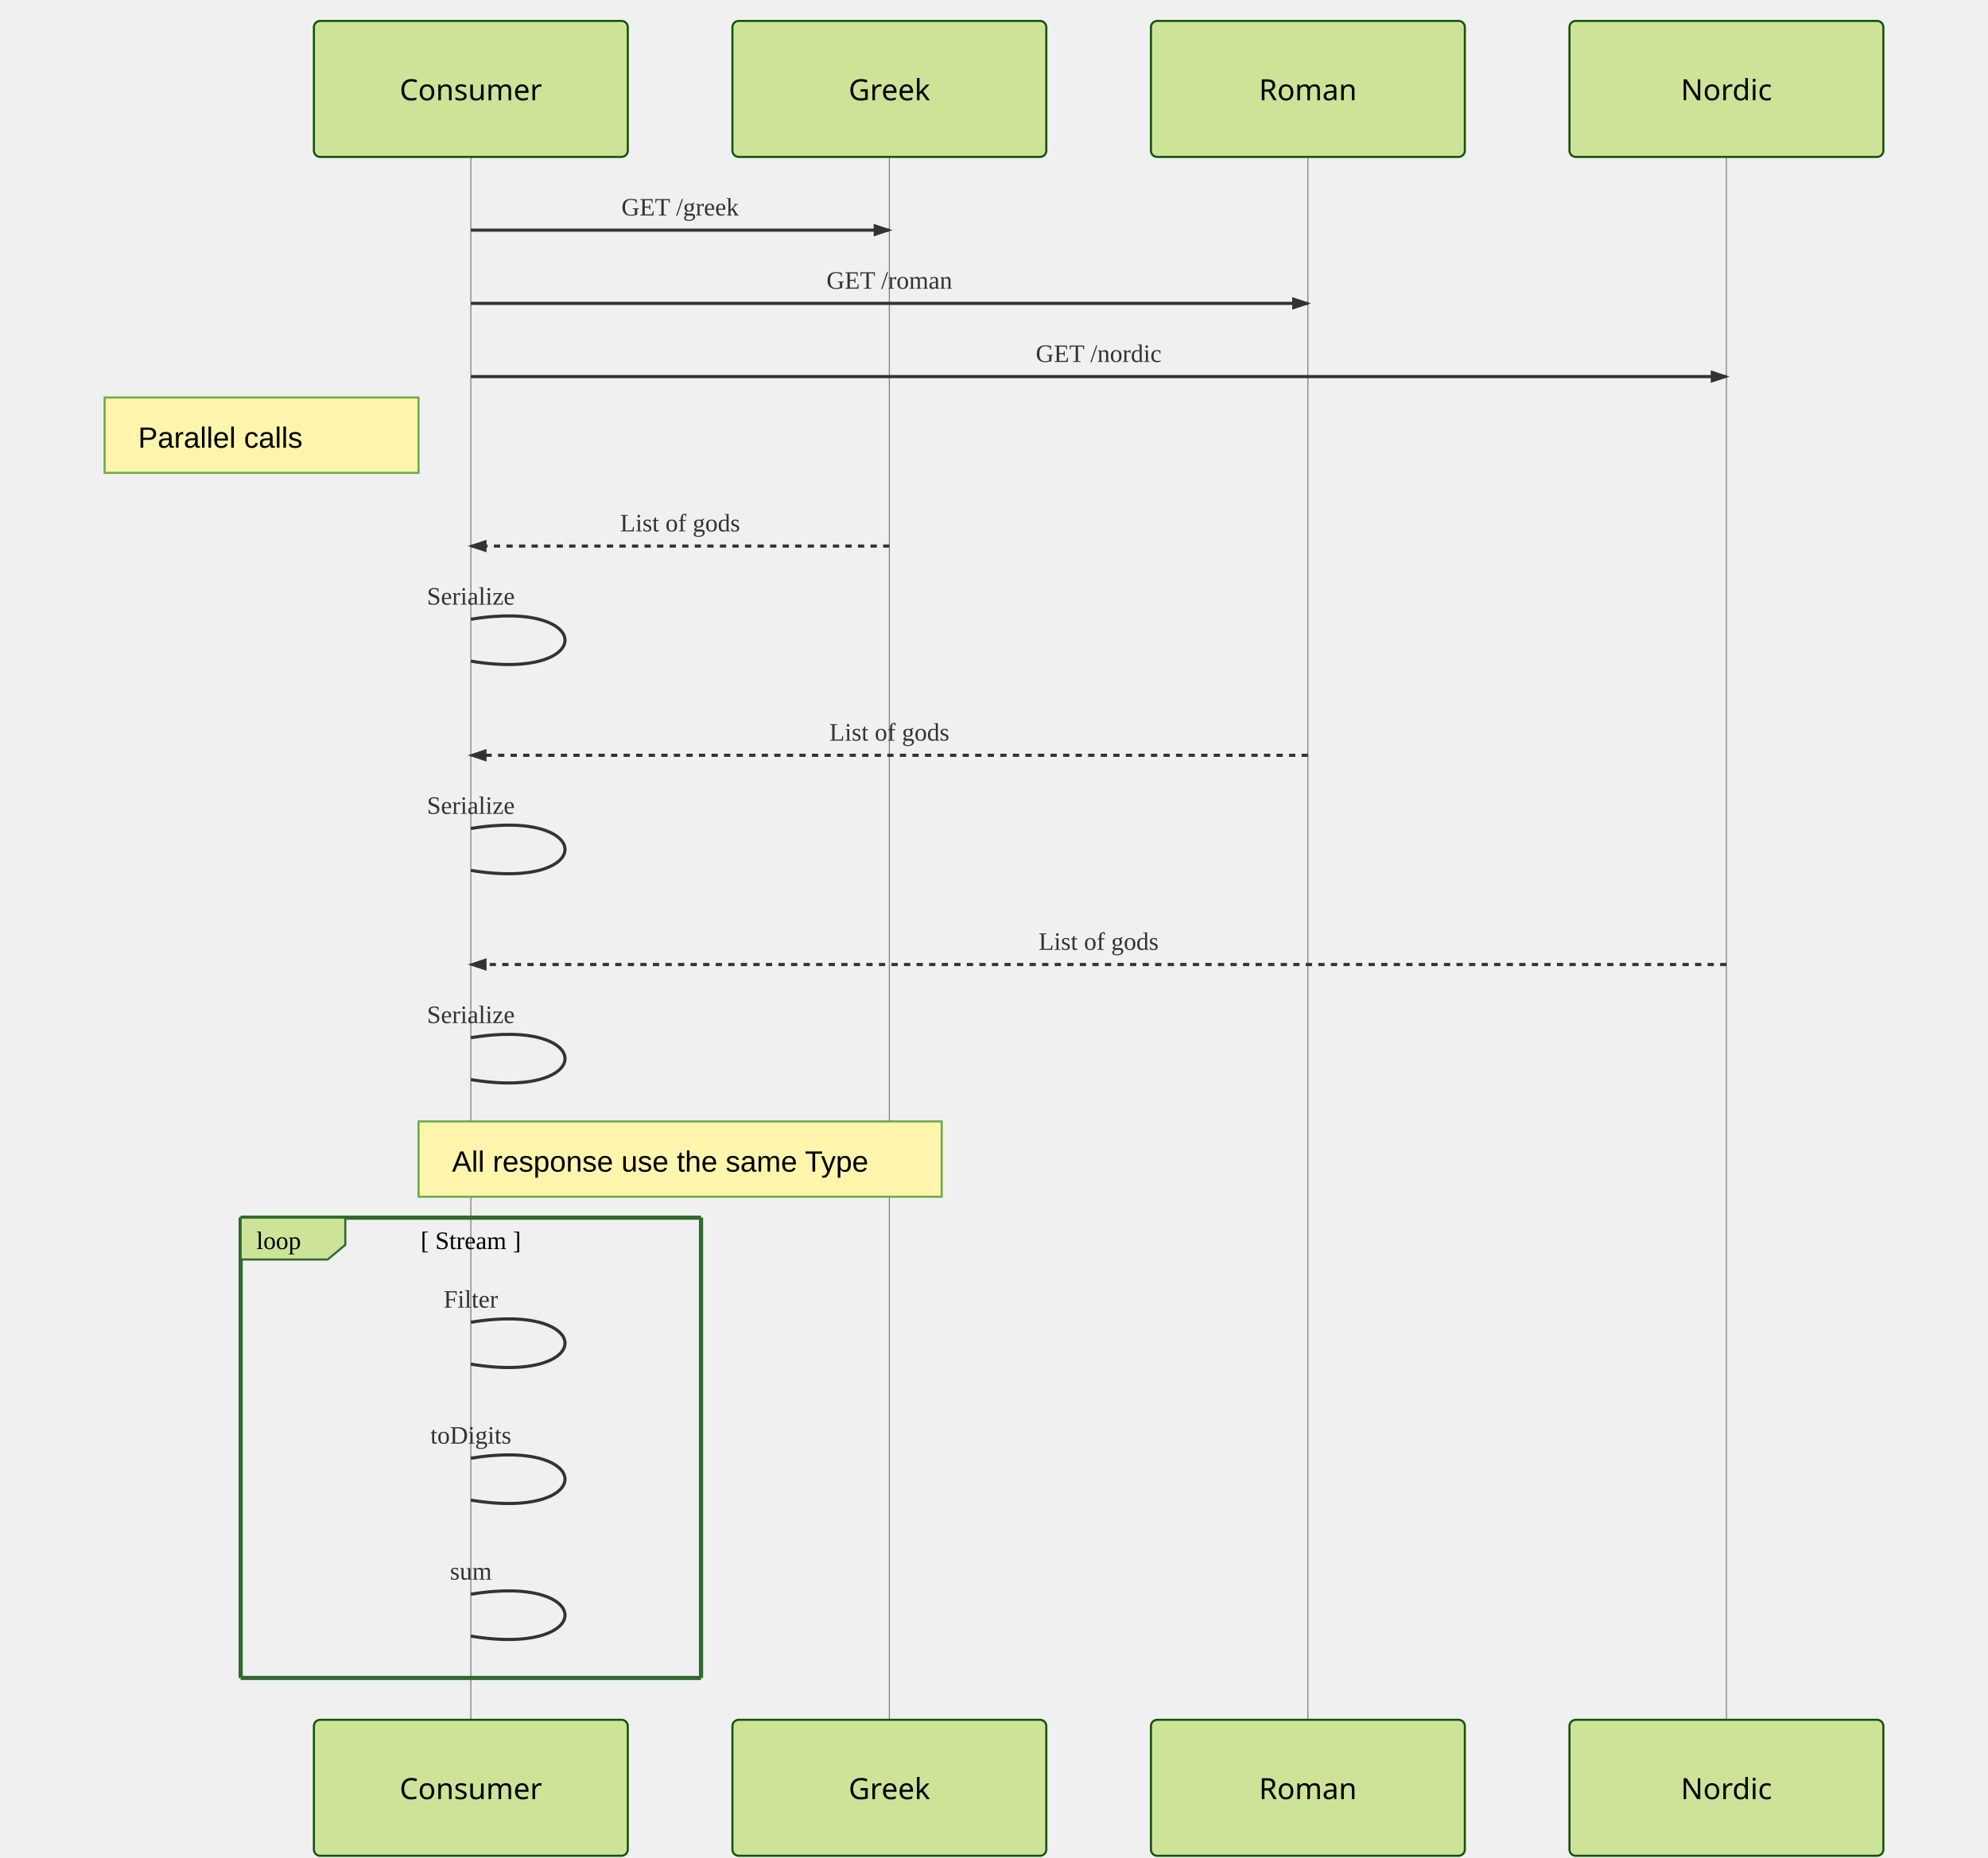
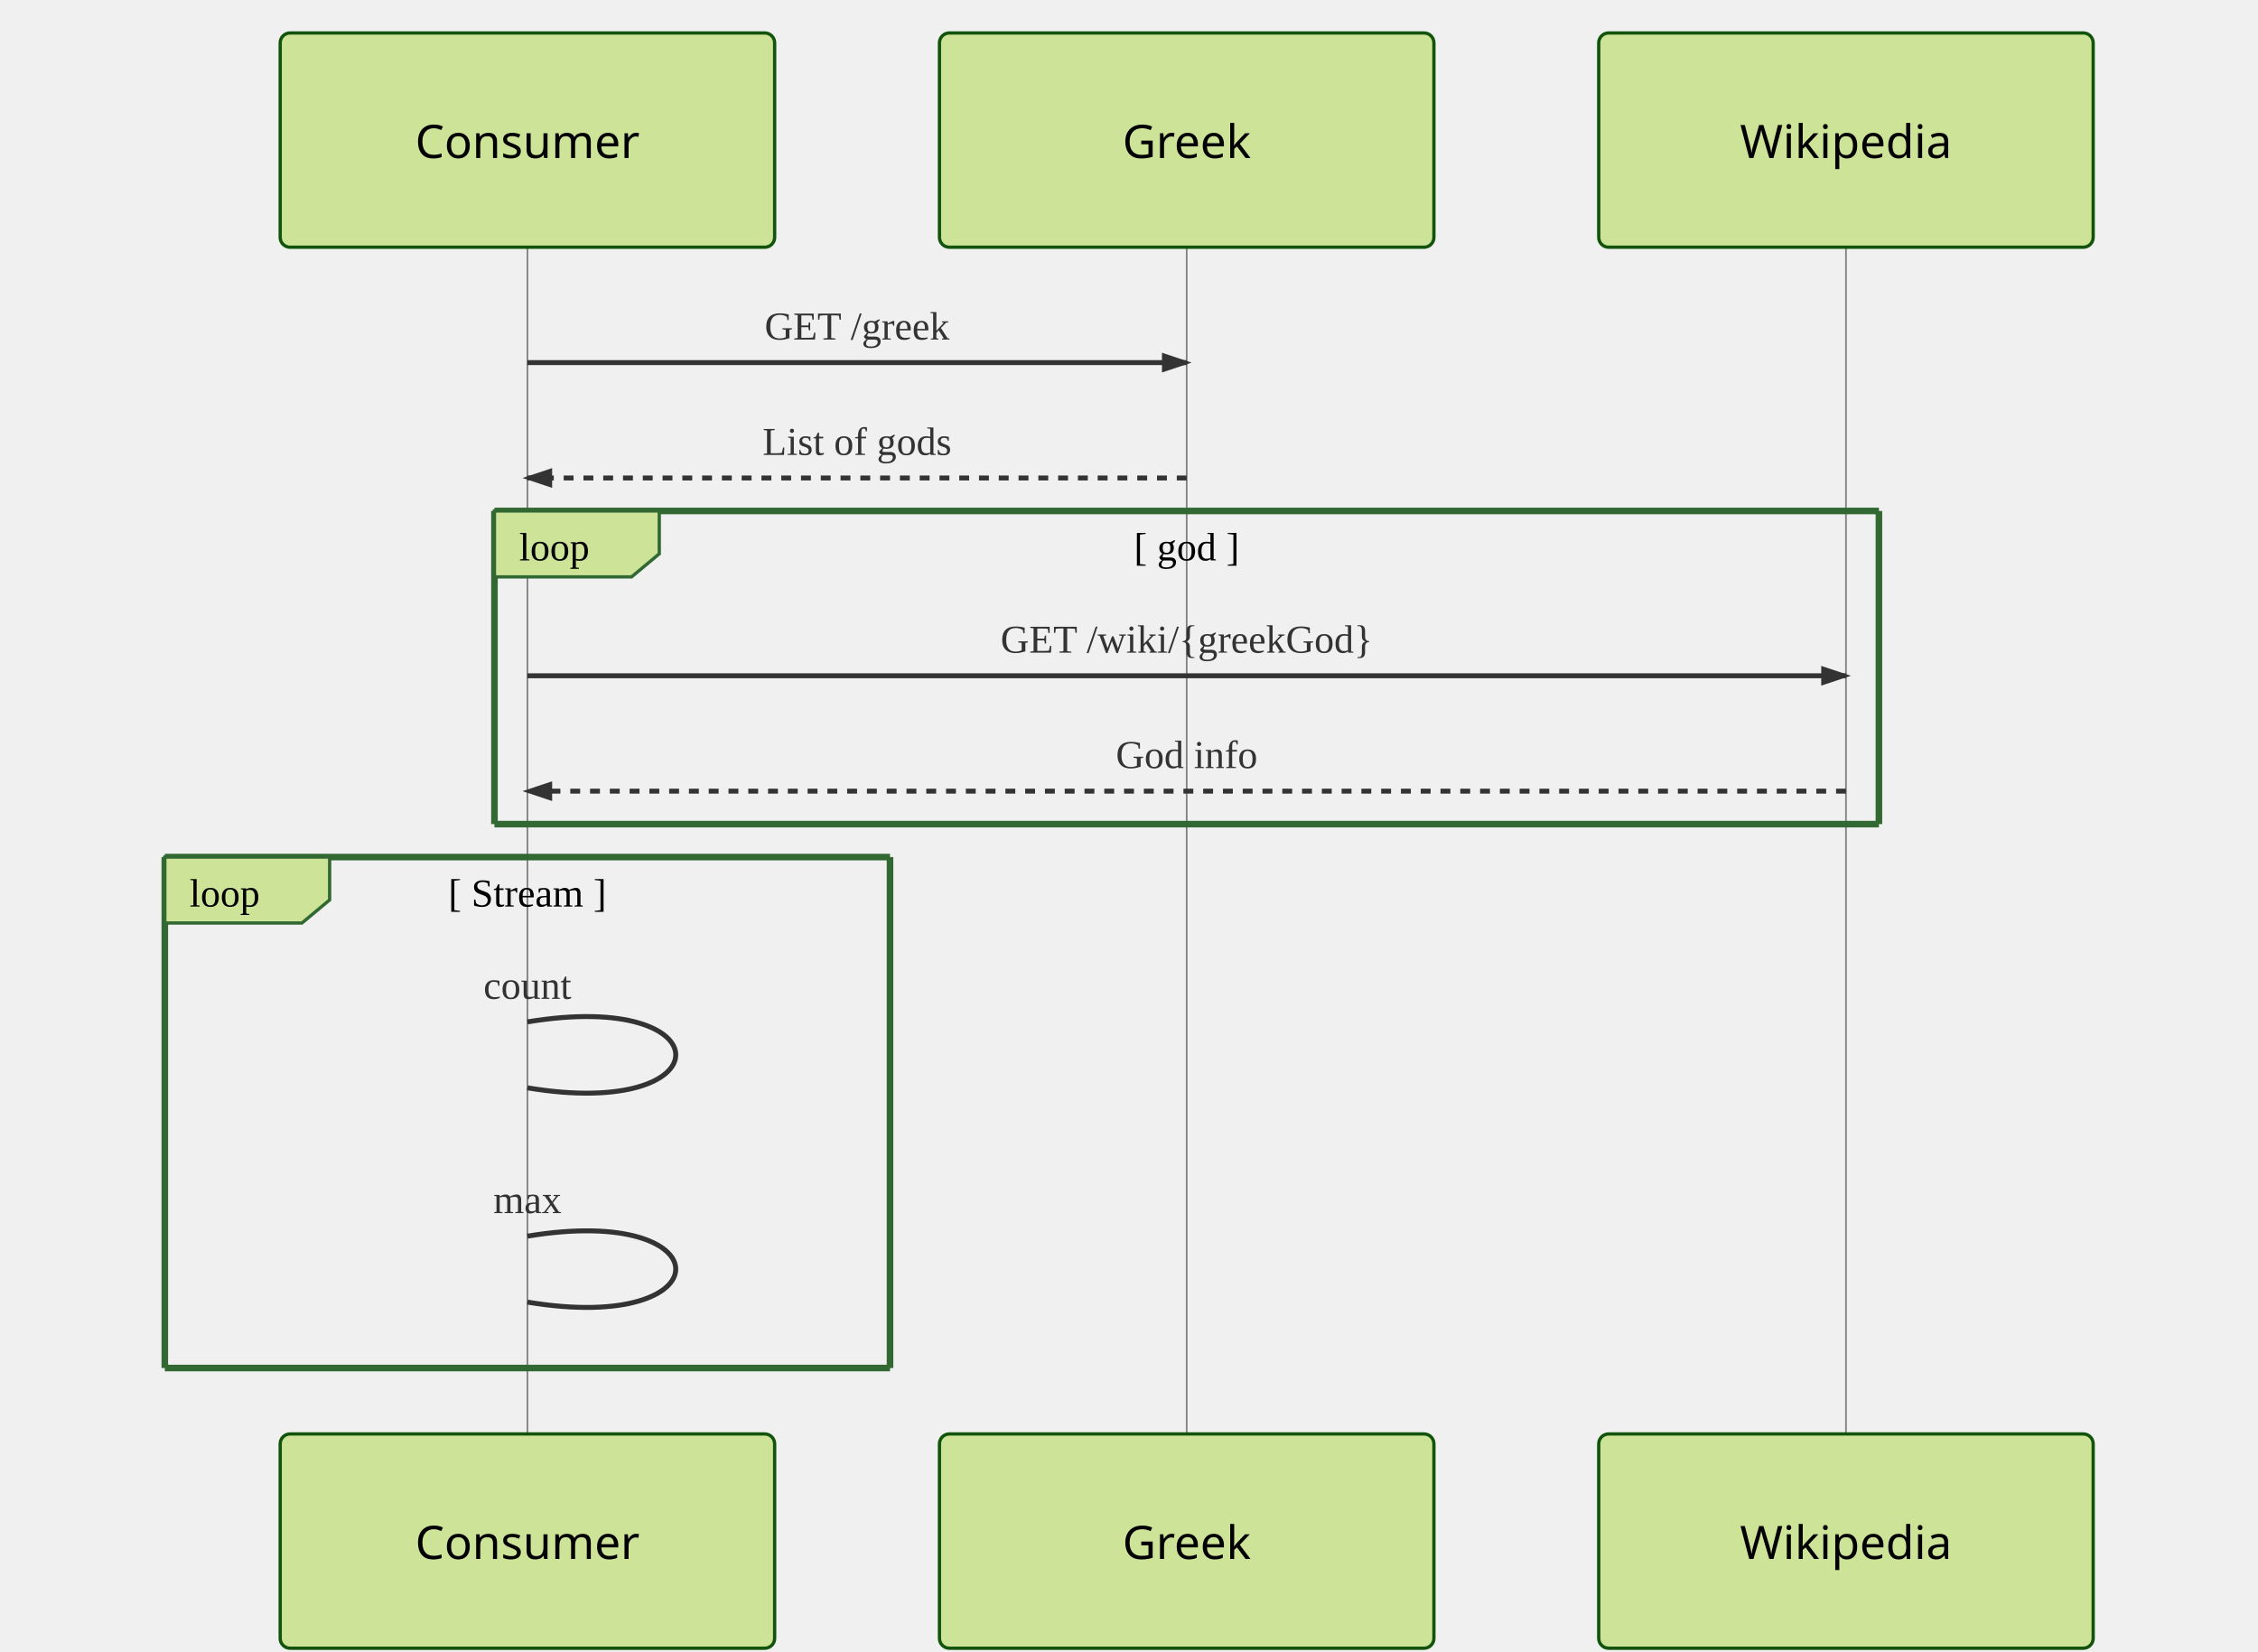
- <svg xmlns="http://www.w3.org/2000/svg" id="mermaid-1567573276137" width="100%" height="100%" style="max-width:950px;" viewBox="-150 -10 950 888">
+ <svg xmlns="http://www.w3.org/2000/svg" id="mermaid-1567575065532" width="100%" height="100%" style="max-width:685px;" viewBox="-85 -10 685 501">
  <style>


- #mermaid-1567573276137 .label {
+ #mermaid-1567575065532 .label {
  font-family: 'trebuchet ms', verdana, arial;
  color: #333; }

- #mermaid-1567573276137 .label text {
-   fill: #333; }
- 
- #mermaid-1567573276137 .node rect,
- #mermaid-1567573276137 .node circle,
- #mermaid-1567573276137 .node ellipse,
- #mermaid-1567573276137 .node polygon {
+ #mermaid-1567575065532 .label text {
+   fill: #333; }
+ 
+ #mermaid-1567575065532 .node rect,
+ #mermaid-1567575065532 .node circle,
+ #mermaid-1567575065532 .node ellipse,
+ #mermaid-1567575065532 .node polygon {
  fill: #cde498;
  stroke: #13540c;
  stroke-width: 1px; }

- #mermaid-1567573276137 .node.clickable {
+ #mermaid-1567575065532 .node.clickable {
  cursor: pointer; }

- #mermaid-1567573276137 .arrowheadPath {
+ #mermaid-1567575065532 .arrowheadPath {
  fill: green; }

- #mermaid-1567573276137 .edgePath .path {
+ #mermaid-1567575065532 .edgePath .path {
  stroke: green;
  stroke-width: 1.5px; }

- #mermaid-1567573276137 .edgeLabel {
+ #mermaid-1567575065532 .edgeLabel {
  background-color: #e8e8e8; }

- #mermaid-1567573276137 .cluster rect {
+ #mermaid-1567575065532 .cluster rect {
  fill: #cdffb2;
  stroke: #6eaa49;
  stroke-width: 1px; }

- #mermaid-1567573276137 .cluster text {
-   fill: #333; }
- 
- #mermaid-1567573276137 div.mermaidTooltip {
+ #mermaid-1567575065532 .cluster text {
+   fill: #333; }
+ 
+ #mermaid-1567575065532 div.mermaidTooltip {
  position: absolute;
  text-align: center;
  max-width: 200px;
  padding: 2px;
  font-family: 'trebuchet ms', verdana, arial;
  font-size: 12px;
  background: #cdffb2;
  border: 1px solid #6eaa49;
  border-radius: 2px;
  pointer-events: none;
  z-index: 100; }

- #mermaid-1567573276137 .actor {
+ #mermaid-1567575065532 .actor {
  stroke: #13540c;
  fill: #cde498; }

- #mermaid-1567573276137 text.actor {
+ #mermaid-1567575065532 text.actor {
  fill: black;
  stroke: none; }

- #mermaid-1567573276137 .actor-line {
+ #mermaid-1567575065532 .actor-line {
  stroke: grey; }

- #mermaid-1567573276137 .messageLine0 {
+ #mermaid-1567575065532 .messageLine0 {
  stroke-width: 1.5;
  stroke-dasharray: '2 2';
  stroke: #333; }

- #mermaid-1567573276137 .messageLine1 {
+ #mermaid-1567575065532 .messageLine1 {
  stroke-width: 1.5;
  stroke-dasharray: '2 2';
  stroke: #333; }

- #mermaid-1567573276137 #arrowhead {
-   fill: #333; }
- 
- #mermaid-1567573276137 .sequenceNumber {
+ #mermaid-1567575065532 #arrowhead {
+   fill: #333; }
+ 
+ #mermaid-1567575065532 .sequenceNumber {
  fill: white; }

- #mermaid-1567573276137 #sequencenumber {
-   fill: #333; }
- 
- #mermaid-1567573276137 #crosshead path {
+ #mermaid-1567575065532 #sequencenumber {
+   fill: #333; }
+ 
+ #mermaid-1567575065532 #crosshead path {
  fill: #333 !important;
  stroke: #333 !important; }

- #mermaid-1567573276137 .messageText {
+ #mermaid-1567575065532 .messageText {
  fill: #333;
  stroke: none; }

- #mermaid-1567573276137 .labelBox {
+ #mermaid-1567575065532 .labelBox {
  stroke: #326932;
  fill: #cde498; }

- #mermaid-1567573276137 .labelText {
+ #mermaid-1567575065532 .labelText {
  fill: black;
  stroke: none; }

- #mermaid-1567573276137 .loopText {
+ #mermaid-1567575065532 .loopText {
  fill: black;
  stroke: none; }

- #mermaid-1567573276137 .loopLine {
+ #mermaid-1567575065532 .loopLine {
  stroke-width: 2;
  stroke-dasharray: '2 2';
  stroke: #326932; }

- #mermaid-1567573276137 .note {
+ #mermaid-1567575065532 .note {
  stroke: #6eaa49;
  fill: #fff5ad; }

- #mermaid-1567573276137 .noteText {
+ #mermaid-1567575065532 .noteText {
  fill: black;
  stroke: none;
  font-family: 'trebuchet ms', verdana, arial;
  font-size: 14px; }

- #mermaid-1567573276137 .activation0 {
+ #mermaid-1567575065532 .activation0 {
  fill: #f4f4f4;
  stroke: #666; }

- #mermaid-1567573276137 .activation1 {
+ #mermaid-1567575065532 .activation1 {
  fill: #f4f4f4;
  stroke: #666; }

- #mermaid-1567573276137 .activation2 {
+ #mermaid-1567575065532 .activation2 {
  fill: #f4f4f4;
  stroke: #666; }


- #mermaid-1567573276137 .section {
+ #mermaid-1567575065532 .section {
  stroke: none;
  opacity: 0.2; }

- #mermaid-1567573276137 .section0 {
+ #mermaid-1567575065532 .section0 {
  fill: #6eaa49; }

- #mermaid-1567573276137 .section2 {
+ #mermaid-1567575065532 .section2 {
  fill: #6eaa49; }

- #mermaid-1567573276137 .section1,
- #mermaid-1567573276137 .section3 {
+ #mermaid-1567575065532 .section1,
+ #mermaid-1567575065532 .section3 {
  fill: white;
  opacity: 0.2; }

- #mermaid-1567573276137 .sectionTitle0 {
-   fill: #333; }
- 
- #mermaid-1567573276137 .sectionTitle1 {
-   fill: #333; }
- 
- #mermaid-1567573276137 .sectionTitle2 {
-   fill: #333; }
- 
- #mermaid-1567573276137 .sectionTitle3 {
-   fill: #333; }
- 
- #mermaid-1567573276137 .sectionTitle {
+ #mermaid-1567575065532 .sectionTitle0 {
+   fill: #333; }
+ 
+ #mermaid-1567575065532 .sectionTitle1 {
+   fill: #333; }
+ 
+ #mermaid-1567575065532 .sectionTitle2 {
+   fill: #333; }
+ 
+ #mermaid-1567575065532 .sectionTitle3 {
+   fill: #333; }
+ 
+ #mermaid-1567575065532 .sectionTitle {
  text-anchor: start;
  font-size: 11px;
  text-height: 14px; }


- #mermaid-1567573276137 .grid .tick {
+ #mermaid-1567575065532 .grid .tick {
  stroke: lightgrey;
  opacity: 0.3;
  shape-rendering: crispEdges; }

- #mermaid-1567573276137 .grid path {
+ #mermaid-1567575065532 .grid path {
  stroke-width: 0; }


- #mermaid-1567573276137 .today {
+ #mermaid-1567575065532 .today {
  fill: none;
  stroke: red;
  stroke-width: 2px; }



- #mermaid-1567573276137 .task {
+ #mermaid-1567575065532 .task {
  stroke-width: 2; }

- #mermaid-1567573276137 .taskText {
+ #mermaid-1567575065532 .taskText {
  text-anchor: middle;
  font-size: 11px; }

- #mermaid-1567573276137 .taskTextOutsideRight {
+ #mermaid-1567575065532 .taskTextOutsideRight {
  fill: black;
  text-anchor: start;
  font-size: 11px; }

- #mermaid-1567573276137 .taskTextOutsideLeft {
+ #mermaid-1567575065532 .taskTextOutsideLeft {
  fill: black;
  text-anchor: end;
  font-size: 11px; }


- #mermaid-1567573276137 .task.clickable {
+ #mermaid-1567575065532 .task.clickable {
  cursor: pointer; }

- #mermaid-1567573276137 .taskText.clickable {
+ #mermaid-1567575065532 .taskText.clickable {
  cursor: pointer;
  fill: #003163 !important;
  font-weight: bold; }

- #mermaid-1567573276137 .taskTextOutsideLeft.clickable {
+ #mermaid-1567575065532 .taskTextOutsideLeft.clickable {
  cursor: pointer;
  fill: #003163 !important;
  font-weight: bold; }

- #mermaid-1567573276137 .taskTextOutsideRight.clickable {
+ #mermaid-1567575065532 .taskTextOutsideRight.clickable {
  cursor: pointer;
  fill: #003163 !important;
  font-weight: bold; }


- #mermaid-1567573276137 .taskText0,
- #mermaid-1567573276137 .taskText1,
- #mermaid-1567573276137 .taskText2,
- #mermaid-1567573276137 .taskText3 {
+ #mermaid-1567575065532 .taskText0,
+ #mermaid-1567575065532 .taskText1,
+ #mermaid-1567575065532 .taskText2,
+ #mermaid-1567575065532 .taskText3 {
  fill: white; }

- #mermaid-1567573276137 .task0,
- #mermaid-1567573276137 .task1,
- #mermaid-1567573276137 .task2,
- #mermaid-1567573276137 .task3 {
+ #mermaid-1567575065532 .task0,
+ #mermaid-1567575065532 .task1,
+ #mermaid-1567575065532 .task2,
+ #mermaid-1567575065532 .task3 {
  fill: #487e3a;
  stroke: #13540c; }

- #mermaid-1567573276137 .taskTextOutside0,
- #mermaid-1567573276137 .taskTextOutside2 {
+ #mermaid-1567575065532 .taskTextOutside0,
+ #mermaid-1567575065532 .taskTextOutside2 {
  fill: black; }

- #mermaid-1567573276137 .taskTextOutside1,
- #mermaid-1567573276137 .taskTextOutside3 {
+ #mermaid-1567575065532 .taskTextOutside1,
+ #mermaid-1567575065532 .taskTextOutside3 {
  fill: black; }


- #mermaid-1567573276137 .active0,
- #mermaid-1567573276137 .active1,
- #mermaid-1567573276137 .active2,
- #mermaid-1567573276137 .active3 {
+ #mermaid-1567575065532 .active0,
+ #mermaid-1567575065532 .active1,
+ #mermaid-1567575065532 .active2,
+ #mermaid-1567575065532 .active3 {
  fill: #cde498;
  stroke: #13540c; }

- #mermaid-1567573276137 .activeText0,
- #mermaid-1567573276137 .activeText1,
- #mermaid-1567573276137 .activeText2,
- #mermaid-1567573276137 .activeText3 {
+ #mermaid-1567575065532 .activeText0,
+ #mermaid-1567575065532 .activeText1,
+ #mermaid-1567575065532 .activeText2,
+ #mermaid-1567575065532 .activeText3 {
  fill: black !important; }


- #mermaid-1567573276137 .done0,
- #mermaid-1567573276137 .done1,
- #mermaid-1567573276137 .done2,
- #mermaid-1567573276137 .done3 {
+ #mermaid-1567575065532 .done0,
+ #mermaid-1567575065532 .done1,
+ #mermaid-1567575065532 .done2,
+ #mermaid-1567575065532 .done3 {
  stroke: grey;
  fill: lightgrey;
  stroke-width: 2; }

- #mermaid-1567573276137 .doneText0,
- #mermaid-1567573276137 .doneText1,
- #mermaid-1567573276137 .doneText2,
- #mermaid-1567573276137 .doneText3 {
+ #mermaid-1567575065532 .doneText0,
+ #mermaid-1567575065532 .doneText1,
+ #mermaid-1567575065532 .doneText2,
+ #mermaid-1567575065532 .doneText3 {
  fill: black !important; }


- #mermaid-1567573276137 .crit0,
- #mermaid-1567573276137 .crit1,
- #mermaid-1567573276137 .crit2,
- #mermaid-1567573276137 .crit3 {
+ #mermaid-1567575065532 .crit0,
+ #mermaid-1567575065532 .crit1,
+ #mermaid-1567575065532 .crit2,
+ #mermaid-1567575065532 .crit3 {
  stroke: #ff8888;
  fill: red;
  stroke-width: 2; }

- #mermaid-1567573276137 .activeCrit0,
- #mermaid-1567573276137 .activeCrit1,
- #mermaid-1567573276137 .activeCrit2,
- #mermaid-1567573276137 .activeCrit3 {
+ #mermaid-1567575065532 .activeCrit0,
+ #mermaid-1567575065532 .activeCrit1,
+ #mermaid-1567575065532 .activeCrit2,
+ #mermaid-1567575065532 .activeCrit3 {
  stroke: #ff8888;
  fill: #cde498;
  stroke-width: 2; }

- #mermaid-1567573276137 .doneCrit0,
- #mermaid-1567573276137 .doneCrit1,
- #mermaid-1567573276137 .doneCrit2,
- #mermaid-1567573276137 .doneCrit3 {
+ #mermaid-1567575065532 .doneCrit0,
+ #mermaid-1567575065532 .doneCrit1,
+ #mermaid-1567575065532 .doneCrit2,
+ #mermaid-1567575065532 .doneCrit3 {
  stroke: #ff8888;
  fill: lightgrey;
  stroke-width: 2;
  cursor: pointer;
  shape-rendering: crispEdges; }

- #mermaid-1567573276137 .milestone {
+ #mermaid-1567575065532 .milestone {
  transform: rotate(45deg) scale(0.8, 0.8); }

- #mermaid-1567573276137 .milestoneText {
+ #mermaid-1567575065532 .milestoneText {
  font-style: italic; }

- #mermaid-1567573276137 .doneCritText0,
- #mermaid-1567573276137 .doneCritText1,
- #mermaid-1567573276137 .doneCritText2,
- #mermaid-1567573276137 .doneCritText3 {
+ #mermaid-1567575065532 .doneCritText0,
+ #mermaid-1567575065532 .doneCritText1,
+ #mermaid-1567575065532 .doneCritText2,
+ #mermaid-1567575065532 .doneCritText3 {
  fill: black !important; }

- #mermaid-1567573276137 .activeCritText0,
- #mermaid-1567573276137 .activeCritText1,
- #mermaid-1567573276137 .activeCritText2,
- #mermaid-1567573276137 .activeCritText3 {
+ #mermaid-1567575065532 .activeCritText0,
+ #mermaid-1567575065532 .activeCritText1,
+ #mermaid-1567575065532 .activeCritText2,
+ #mermaid-1567575065532 .activeCritText3 {
  fill: black !important; }

- #mermaid-1567573276137 .titleText {
+ #mermaid-1567575065532 .titleText {
  text-anchor: middle;
  font-size: 18px;
  fill: black; }

- #mermaid-1567573276137 g.classGroup text {
+ #mermaid-1567575065532 g.classGroup text {
  fill: #13540c;
  stroke: none;
  font-family: 'trebuchet ms', verdana, arial;
  font-size: 10px; }

- #mermaid-1567573276137 g.classGroup rect {
+ #mermaid-1567575065532 g.classGroup rect {
  fill: #cde498;
  stroke: #13540c; }

- #mermaid-1567573276137 g.classGroup line {
-   stroke: #13540c;
-   stroke-width: 1; }
- 
- #mermaid-1567573276137 .classLabel .box {
+ #mermaid-1567575065532 g.classGroup line {
+   stroke: #13540c;
+   stroke-width: 1; }
+ 
+ #mermaid-1567575065532 .classLabel .box {
  stroke: none;
  stroke-width: 0;
  fill: #cde498;
  opacity: 0.5; }

- #mermaid-1567573276137 .classLabel .label {
+ #mermaid-1567575065532 .classLabel .label {
  fill: #13540c;
  font-size: 10px; }

- #mermaid-1567573276137 .relation {
+ #mermaid-1567575065532 .relation {
  stroke: #13540c;
  stroke-width: 1;
  fill: none; }

- #mermaid-1567573276137 #compositionStart {
-   fill: #13540c;
-   stroke: #13540c;
-   stroke-width: 1; }
- 
- #mermaid-1567573276137 #compositionEnd {
-   fill: #13540c;
-   stroke: #13540c;
-   stroke-width: 1; }
- 
- #mermaid-1567573276137 #aggregationStart {
-   fill: #cde498;
-   stroke: #13540c;
-   stroke-width: 1; }
- 
- #mermaid-1567573276137 #aggregationEnd {
-   fill: #cde498;
-   stroke: #13540c;
-   stroke-width: 1; }
- 
- #mermaid-1567573276137 #dependencyStart {
-   fill: #13540c;
-   stroke: #13540c;
-   stroke-width: 1; }
- 
- #mermaid-1567573276137 #dependencyEnd {
-   fill: #13540c;
-   stroke: #13540c;
-   stroke-width: 1; }
- 
- #mermaid-1567573276137 #extensionStart {
-   fill: #13540c;
-   stroke: #13540c;
-   stroke-width: 1; }
- 
- #mermaid-1567573276137 #extensionEnd {
-   fill: #13540c;
-   stroke: #13540c;
-   stroke-width: 1; }
- 
- #mermaid-1567573276137 .commit-id,
- #mermaid-1567573276137 .commit-msg,
- #mermaid-1567573276137 .branch-label {
+ #mermaid-1567575065532 #compositionStart {
+   fill: #13540c;
+   stroke: #13540c;
+   stroke-width: 1; }
+ 
+ #mermaid-1567575065532 #compositionEnd {
+   fill: #13540c;
+   stroke: #13540c;
+   stroke-width: 1; }
+ 
+ #mermaid-1567575065532 #aggregationStart {
+   fill: #cde498;
+   stroke: #13540c;
+   stroke-width: 1; }
+ 
+ #mermaid-1567575065532 #aggregationEnd {
+   fill: #cde498;
+   stroke: #13540c;
+   stroke-width: 1; }
+ 
+ #mermaid-1567575065532 #dependencyStart {
+   fill: #13540c;
+   stroke: #13540c;
+   stroke-width: 1; }
+ 
+ #mermaid-1567575065532 #dependencyEnd {
+   fill: #13540c;
+   stroke: #13540c;
+   stroke-width: 1; }
+ 
+ #mermaid-1567575065532 #extensionStart {
+   fill: #13540c;
+   stroke: #13540c;
+   stroke-width: 1; }
+ 
+ #mermaid-1567575065532 #extensionEnd {
+   fill: #13540c;
+   stroke: #13540c;
+   stroke-width: 1; }
+ 
+ #mermaid-1567575065532 .commit-id,
+ #mermaid-1567575065532 .commit-msg,
+ #mermaid-1567575065532 .branch-label {
  fill: lightgrey;
  color: lightgrey; }
</style>
-   <style>#mermaid-1567573276137 {
+   <style>#mermaid-1567575065532 {
    color: rgba(0, 0, 0, 0.65);
    font: ;
  }</style>
  <g />
  <g>
-     <line id="actor2395" x1="75" y1="5" x2="75" y2="877" class="actor-line" stroke-width="0.5px" stroke="#999" />
+     <line id="actor2736" x1="75" y1="5" x2="75" y2="490" class="actor-line" stroke-width="0.5px" stroke="#999" />
    <rect x="0" y="0" fill="#eaeaea" stroke="#666" width="150" height="65" rx="3" ry="3" class="actor" />
    <text x="75" y="32.5" dominant-baseline="central" alignment-baseline="central" class="actor" style="text-anchor: middle; font-size: 14px; font-family: Open-Sans, sans-serif;">
      <tspan x="75" dy="0">Consumer</tspan>
    </text>
  </g>
  <g>
-     <line id="actor2396" x1="275" y1="5" x2="275" y2="877" class="actor-line" stroke-width="0.5px" stroke="#999" />
+     <line id="actor2737" x1="275" y1="5" x2="275" y2="490" class="actor-line" stroke-width="0.5px" stroke="#999" />
    <rect x="200" y="0" fill="#eaeaea" stroke="#666" width="150" height="65" rx="3" ry="3" class="actor" />
    <text x="275" y="32.5" dominant-baseline="central" alignment-baseline="central" class="actor" style="text-anchor: middle; font-size: 14px; font-family: Open-Sans, sans-serif;">
      <tspan x="275" dy="0">Greek</tspan>
    </text>
  </g>
  <g>
-     <line id="actor2397" x1="475" y1="5" x2="475" y2="877" class="actor-line" stroke-width="0.5px" stroke="#999" />
+     <line id="actor2738" x1="475" y1="5" x2="475" y2="490" class="actor-line" stroke-width="0.5px" stroke="#999" />
    <rect x="400" y="0" fill="#eaeaea" stroke="#666" width="150" height="65" rx="3" ry="3" class="actor" />
    <text x="475" y="32.5" dominant-baseline="central" alignment-baseline="central" class="actor" style="text-anchor: middle; font-size: 14px; font-family: Open-Sans, sans-serif;">
-       <tspan x="475" dy="0">Roman</tspan>
-     </text>
-   </g>
-   <g>
-     <line id="actor2398" x1="675" y1="5" x2="675" y2="877" class="actor-line" stroke-width="0.5px" stroke="#999" />
-     <rect x="600" y="0" fill="#eaeaea" stroke="#666" width="150" height="65" rx="3" ry="3" class="actor" />
-     <text x="675" y="32.5" dominant-baseline="central" alignment-baseline="central" class="actor" style="text-anchor: middle; font-size: 14px; font-family: Open-Sans, sans-serif;">
-       <tspan x="675" dy="0">Nordic</tspan>
+       <tspan x="475" dy="0">Wikipedia</tspan>
    </text>
  </g>
  <defs>
    <marker id="arrowhead" refX="5" refY="2" markerWidth="6" markerHeight="4" orient="auto">
      <path d="M 0,0 V 4 L6,2 Z" />
    </marker>
  </defs>
  <defs>
    <marker id="crosshead" markerWidth="15" markerHeight="8" orient="auto" refX="16" refY="4">
      <path fill="black" stroke="#000000" stroke-width="1px" d="M 9,2 V 6 L16,4 Z" style="stroke-dasharray: 0, 0;" />
      <path fill="none" stroke="#000000" stroke-width="1px" d="M 0,1 L 6,7 M 6,1 L 0,7" style="stroke-dasharray: 0, 0;" />
    </marker>
  </defs>
  <defs>
    <marker id="sequencenumber" refX="15" refY="15" markerWidth="60" markerHeight="40" orient="auto">
      <circle cx="15" cy="15" r="6" />
    </marker>
  </defs>
  <g>
    <text x="175" y="93" class="messageText" style="text-anchor: middle;">GET /greek</text>
    <line x1="75" y1="100" x2="275" y2="100" class="messageLine0" stroke-width="2" stroke="black" marker-end="url(#arrowhead)" style="fill: none;" />
  </g>
  <g>
-     <text x="275" y="128" class="messageText" style="text-anchor: middle;">GET /roman</text>
-     <line x1="75" y1="135" x2="475" y2="135" class="messageLine0" stroke-width="2" stroke="black" marker-end="url(#arrowhead)" style="fill: none;" />
-   </g>
-   <g>
-     <text x="375" y="163" class="messageText" style="text-anchor: middle;">GET /nordic</text>
-     <line x1="75" y1="170" x2="675" y2="170" class="messageLine0" stroke-width="2" stroke="black" marker-end="url(#arrowhead)" style="fill: none;" />
-   </g>
-   <g>
-     <rect x="-100" y="180" fill="#EDF2AE" stroke="#666" width="150" height="36" rx="0" ry="0" class="note" />
-     <text x="-104" y="204" class="noteText">
-       <tspan x="-84">Parallel calls</tspan>
-     </text>
-   </g>
-   <g>
-     <text x="175" y="244" class="messageText" style="text-anchor: middle;">List of gods</text>
-     <line x1="275" y1="251" x2="75" y2="251" class="messageLine1" stroke-width="2" stroke="black" marker-end="url(#arrowhead)" style="stroke-dasharray: 3, 3; fill: none;" />
-   </g>
-   <g>
-     <text x="75" y="279" class="messageText" style="text-anchor: middle;">Serialize</text>
-     <path d="M 75,286 C 135,276 135,316 75,306" class="messageLine0" stroke-width="2" stroke="black" style="fill: none;" />
-   </g>
-   <g>
-     <text x="275" y="344" class="messageText" style="text-anchor: middle;">List of gods</text>
-     <line x1="475" y1="351" x2="75" y2="351" class="messageLine1" stroke-width="2" stroke="black" marker-end="url(#arrowhead)" style="stroke-dasharray: 3, 3; fill: none;" />
-   </g>
-   <g>
-     <text x="75" y="379" class="messageText" style="text-anchor: middle;">Serialize</text>
-     <path d="M 75,386 C 135,376 135,416 75,406" class="messageLine0" stroke-width="2" stroke="black" style="fill: none;" />
-   </g>
-   <g>
-     <text x="375" y="444" class="messageText" style="text-anchor: middle;">List of gods</text>
-     <line x1="675" y1="451" x2="75" y2="451" class="messageLine1" stroke-width="2" stroke="black" marker-end="url(#arrowhead)" style="stroke-dasharray: 3, 3; fill: none;" />
-   </g>
-   <g>
-     <text x="75" y="479" class="messageText" style="text-anchor: middle;">Serialize</text>
-     <path d="M 75,486 C 135,476 135,516 75,506" class="messageLine0" stroke-width="2" stroke="black" style="fill: none;" />
-   </g>
-   <g>
-     <rect x="50" y="526" fill="#EDF2AE" stroke="#666" width="250" height="36" rx="0" ry="0" class="note" />
-     <text x="46" y="550" class="noteText">
-       <tspan x="66">All response use the same Type</tspan>
-     </text>
-   </g>
-   <g>
-     <text x="75" y="615" class="messageText" style="text-anchor: middle;">Filter</text>
-     <path d="M 75,622 C 135,612 135,652 75,642" class="messageLine0" stroke-width="2" stroke="black" style="fill: none;" />
-   </g>
-   <g>
-     <text x="75" y="680" class="messageText" style="text-anchor: middle;">toDigits</text>
-     <path d="M 75,687 C 135,677 135,717 75,707" class="messageLine0" stroke-width="2" stroke="black" style="fill: none;" />
-   </g>
-   <g>
-     <text x="75" y="745" class="messageText" style="text-anchor: middle;">sum</text>
-     <path d="M 75,752 C 135,742 135,782 75,772" class="messageLine0" stroke-width="2" stroke="black" style="fill: none;" />
-   </g>
-   <g>
-     <line x1="-35" y1="572" x2="185" y2="572" class="loopLine" />
-     <line x1="185" y1="572" x2="185" y2="792" class="loopLine" />
-     <line x1="-35" y1="792" x2="185" y2="792" class="loopLine" />
-     <line x1="-35" y1="572" x2="-35" y2="792" class="loopLine" />
-     <polygon points="-35,572 15,572 15,585 6.6,592 -35,592" class="labelBox" />
-     <text x="-27.5" y="587" class="labelText">
+     <text x="175" y="128" class="messageText" style="text-anchor: middle;">List of gods</text>
+     <line x1="275" y1="135" x2="75" y2="135" class="messageLine1" stroke-width="2" stroke="black" marker-end="url(#arrowhead)" style="stroke-dasharray: 3, 3; fill: none;" />
+   </g>
+   <g>
+     <text x="275" y="188" class="messageText" style="text-anchor: middle;">GET /wiki/{greekGod}</text>
+     <line x1="75" y1="195" x2="475" y2="195" class="messageLine0" stroke-width="2" stroke="black" marker-end="url(#arrowhead)" style="fill: none;" />
+   </g>
+   <g>
+     <text x="275" y="223" class="messageText" style="text-anchor: middle;">God info</text>
+     <line x1="475" y1="230" x2="75" y2="230" class="messageLine1" stroke-width="2" stroke="black" marker-end="url(#arrowhead)" style="stroke-dasharray: 3, 3; fill: none;" />
+   </g>
+   <g>
+     <line x1="65" y1="145" x2="485" y2="145" class="loopLine" />
+     <line x1="485" y1="145" x2="485" y2="240" class="loopLine" />
+     <line x1="65" y1="240" x2="485" y2="240" class="loopLine" />
+     <line x1="65" y1="145" x2="65" y2="240" class="loopLine" />
+     <polygon points="65,145 115,145 115,158 106.6,165 65,165" class="labelBox" />
+     <text x="72.5" y="160" class="labelText">
+       <tspan x="72.5">loop</tspan>
+     </text>
+     <text x="275" y="160" class="loopText" style="text-anchor: middle;">
+       <tspan x="275">[ god ]</tspan>
+     </text>
+   </g>
+   <g>
+     <text x="75" y="293" class="messageText" style="text-anchor: middle;">count</text>
+     <path d="M 75,300 C 135,290 135,330 75,320" class="messageLine0" stroke-width="2" stroke="black" style="fill: none;" />
+   </g>
+   <g>
+     <text x="75" y="358" class="messageText" style="text-anchor: middle;">max</text>
+     <path d="M 75,365 C 135,355 135,395 75,385" class="messageLine0" stroke-width="2" stroke="black" style="fill: none;" />
+   </g>
+   <g>
+     <line x1="-35" y1="250" x2="185" y2="250" class="loopLine" />
+     <line x1="185" y1="250" x2="185" y2="405" class="loopLine" />
+     <line x1="-35" y1="405" x2="185" y2="405" class="loopLine" />
+     <line x1="-35" y1="250" x2="-35" y2="405" class="loopLine" />
+     <polygon points="-35,250 15,250 15,263 6.6,270 -35,270" class="labelBox" />
+     <text x="-27.5" y="265" class="labelText">
      <tspan x="-27.5">loop</tspan>
    </text>
-     <text x="75" y="587" class="loopText" style="text-anchor: middle;">
-       <tspan x="75">[ Stream ]</tspan>
-     </text>
-   </g>
-   <g>
-     <rect x="0" y="812" fill="#eaeaea" stroke="#666" width="150" height="65" rx="3" ry="3" class="actor" />
-     <text x="75" y="844.5" dominant-baseline="central" alignment-baseline="central" class="actor" style="text-anchor: middle; font-size: 14px; font-family: Open-Sans, sans-serif;">
+     <text x="75" y="265" class="loopText" style="text-anchor: middle;">
+       <tspan x="75">[ Stream     ]</tspan>
+     </text>
+   </g>
+   <g>
+     <rect x="0" y="425" fill="#eaeaea" stroke="#666" width="150" height="65" rx="3" ry="3" class="actor" />
+     <text x="75" y="457.5" dominant-baseline="central" alignment-baseline="central" class="actor" style="text-anchor: middle; font-size: 14px; font-family: Open-Sans, sans-serif;">
      <tspan x="75" dy="0">Consumer</tspan>
    </text>
  </g>
  <g>
-     <rect x="200" y="812" fill="#eaeaea" stroke="#666" width="150" height="65" rx="3" ry="3" class="actor" />
-     <text x="275" y="844.5" dominant-baseline="central" alignment-baseline="central" class="actor" style="text-anchor: middle; font-size: 14px; font-family: Open-Sans, sans-serif;">
+     <rect x="200" y="425" fill="#eaeaea" stroke="#666" width="150" height="65" rx="3" ry="3" class="actor" />
+     <text x="275" y="457.5" dominant-baseline="central" alignment-baseline="central" class="actor" style="text-anchor: middle; font-size: 14px; font-family: Open-Sans, sans-serif;">
      <tspan x="275" dy="0">Greek</tspan>
    </text>
  </g>
  <g>
-     <rect x="400" y="812" fill="#eaeaea" stroke="#666" width="150" height="65" rx="3" ry="3" class="actor" />
-     <text x="475" y="844.5" dominant-baseline="central" alignment-baseline="central" class="actor" style="text-anchor: middle; font-size: 14px; font-family: Open-Sans, sans-serif;">
-       <tspan x="475" dy="0">Roman</tspan>
-     </text>
-   </g>
-   <g>
-     <rect x="600" y="812" fill="#eaeaea" stroke="#666" width="150" height="65" rx="3" ry="3" class="actor" />
-     <text x="675" y="844.5" dominant-baseline="central" alignment-baseline="central" class="actor" style="text-anchor: middle; font-size: 14px; font-family: Open-Sans, sans-serif;">
-       <tspan x="675" dy="0">Nordic</tspan>
+     <rect x="400" y="425" fill="#eaeaea" stroke="#666" width="150" height="65" rx="3" ry="3" class="actor" />
+     <text x="475" y="457.5" dominant-baseline="central" alignment-baseline="central" class="actor" style="text-anchor: middle; font-size: 14px; font-family: Open-Sans, sans-serif;">
+       <tspan x="475" dy="0">Wikipedia</tspan>
    </text>
  </g>
</svg>
